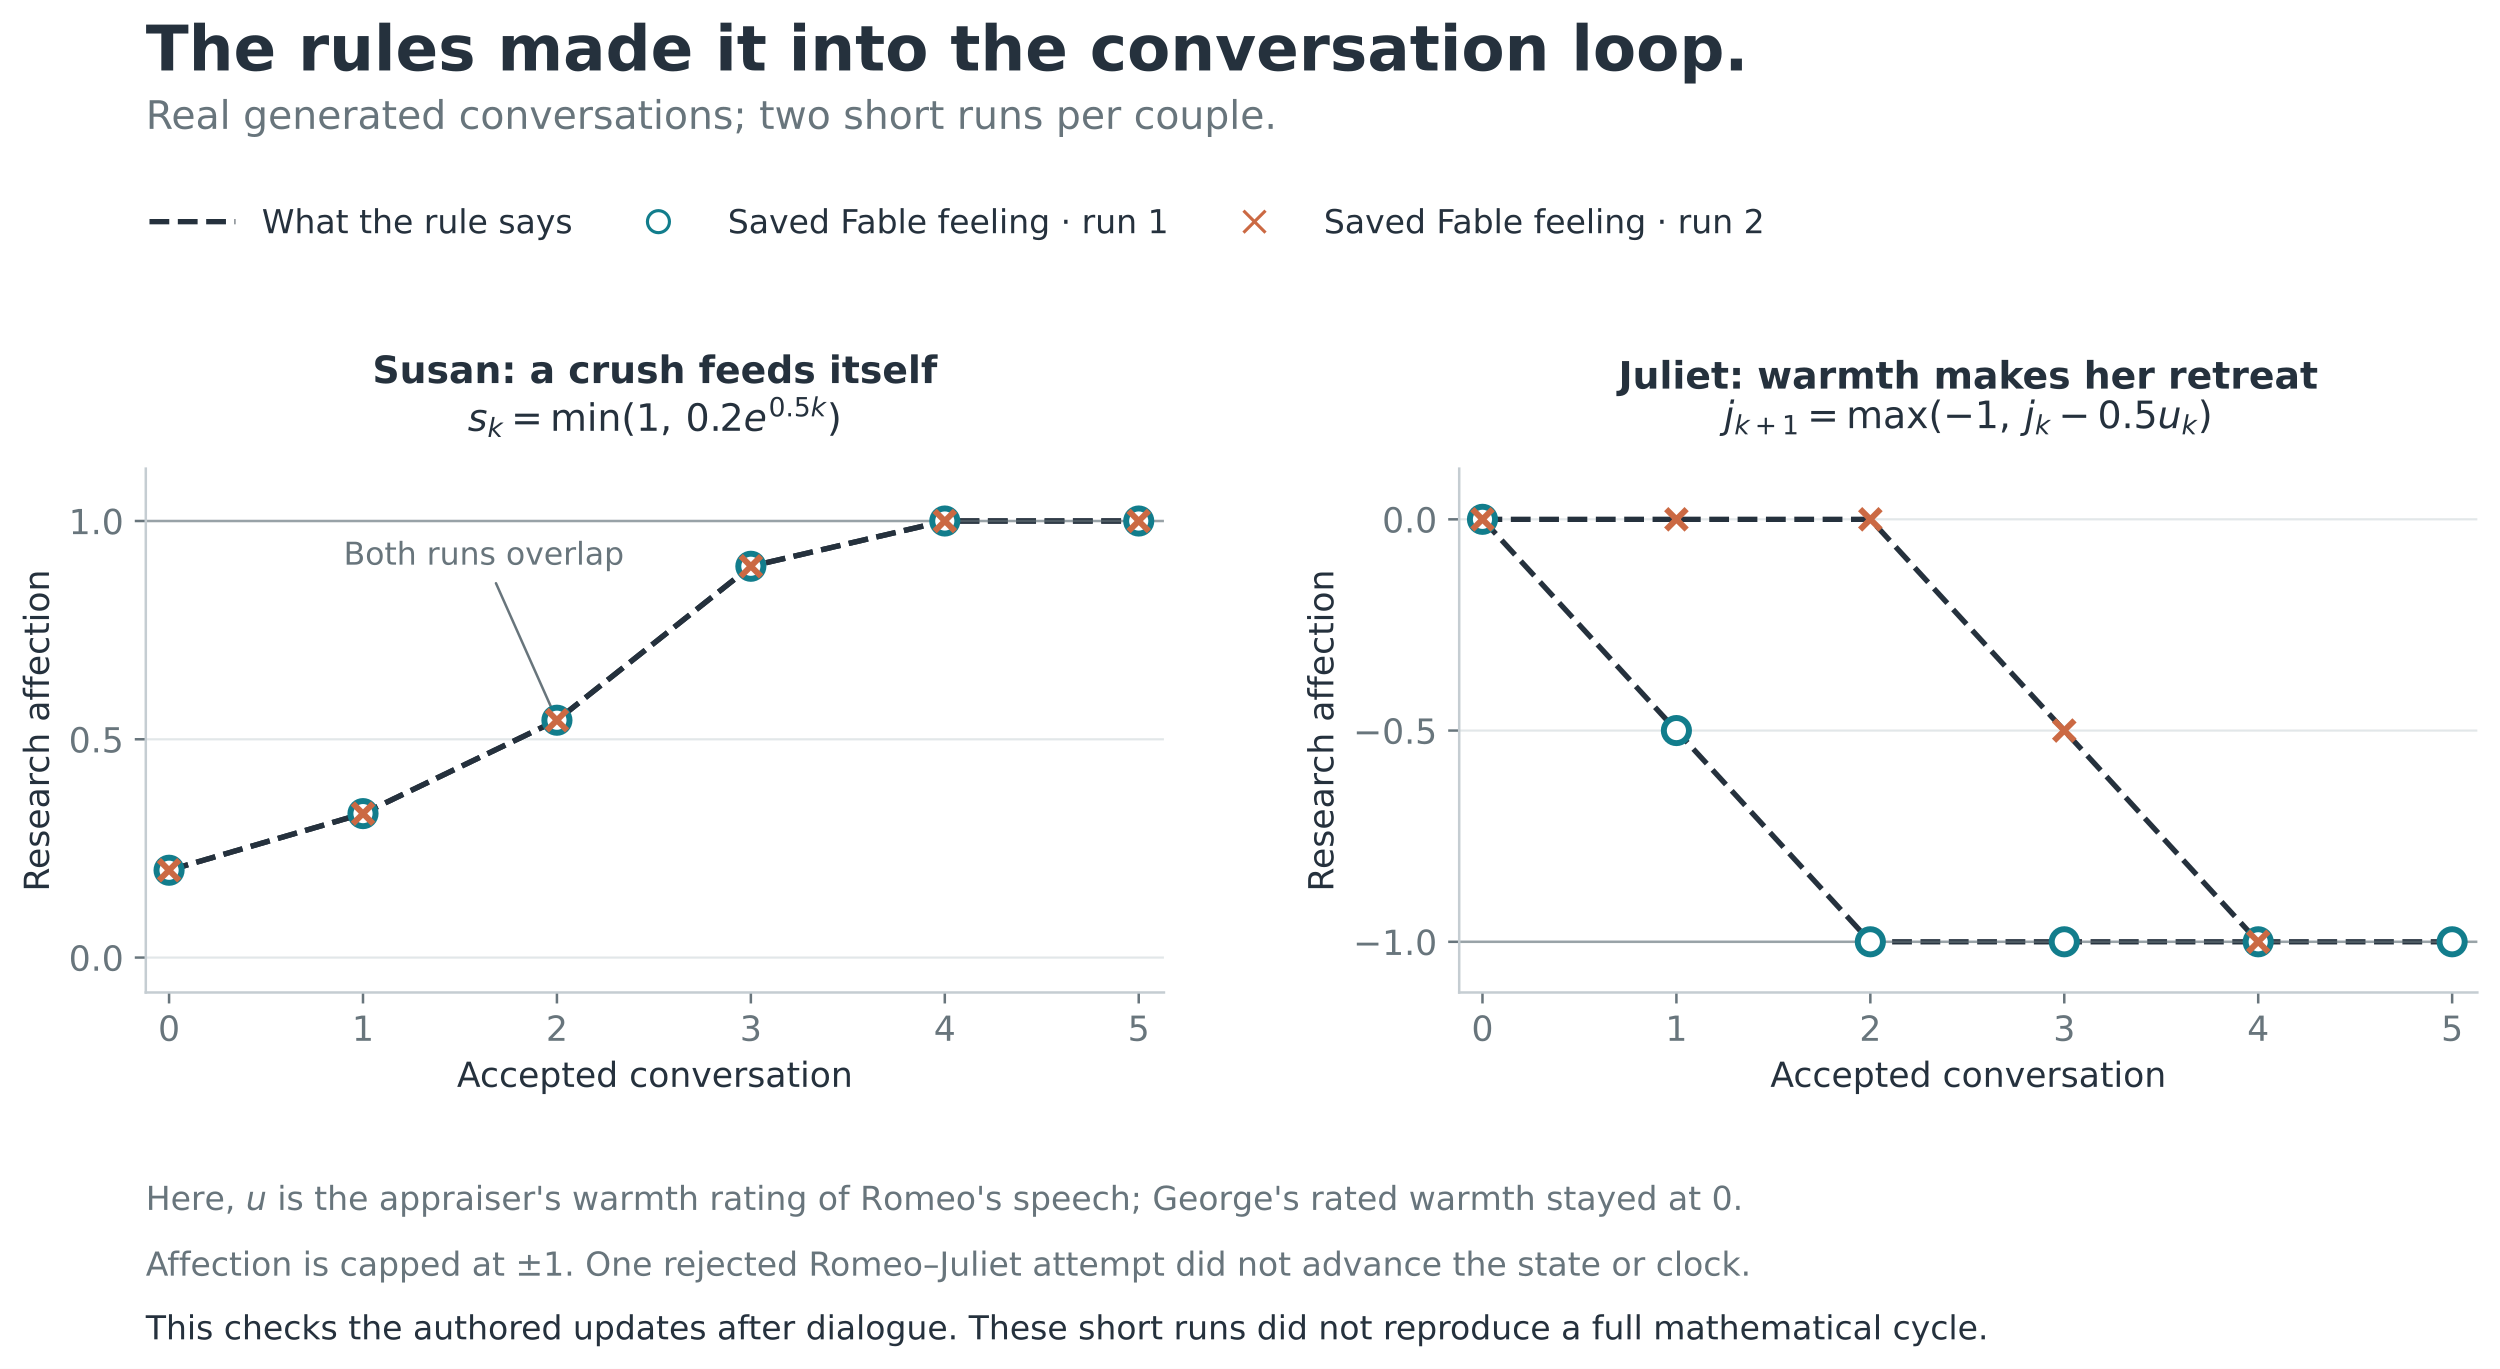
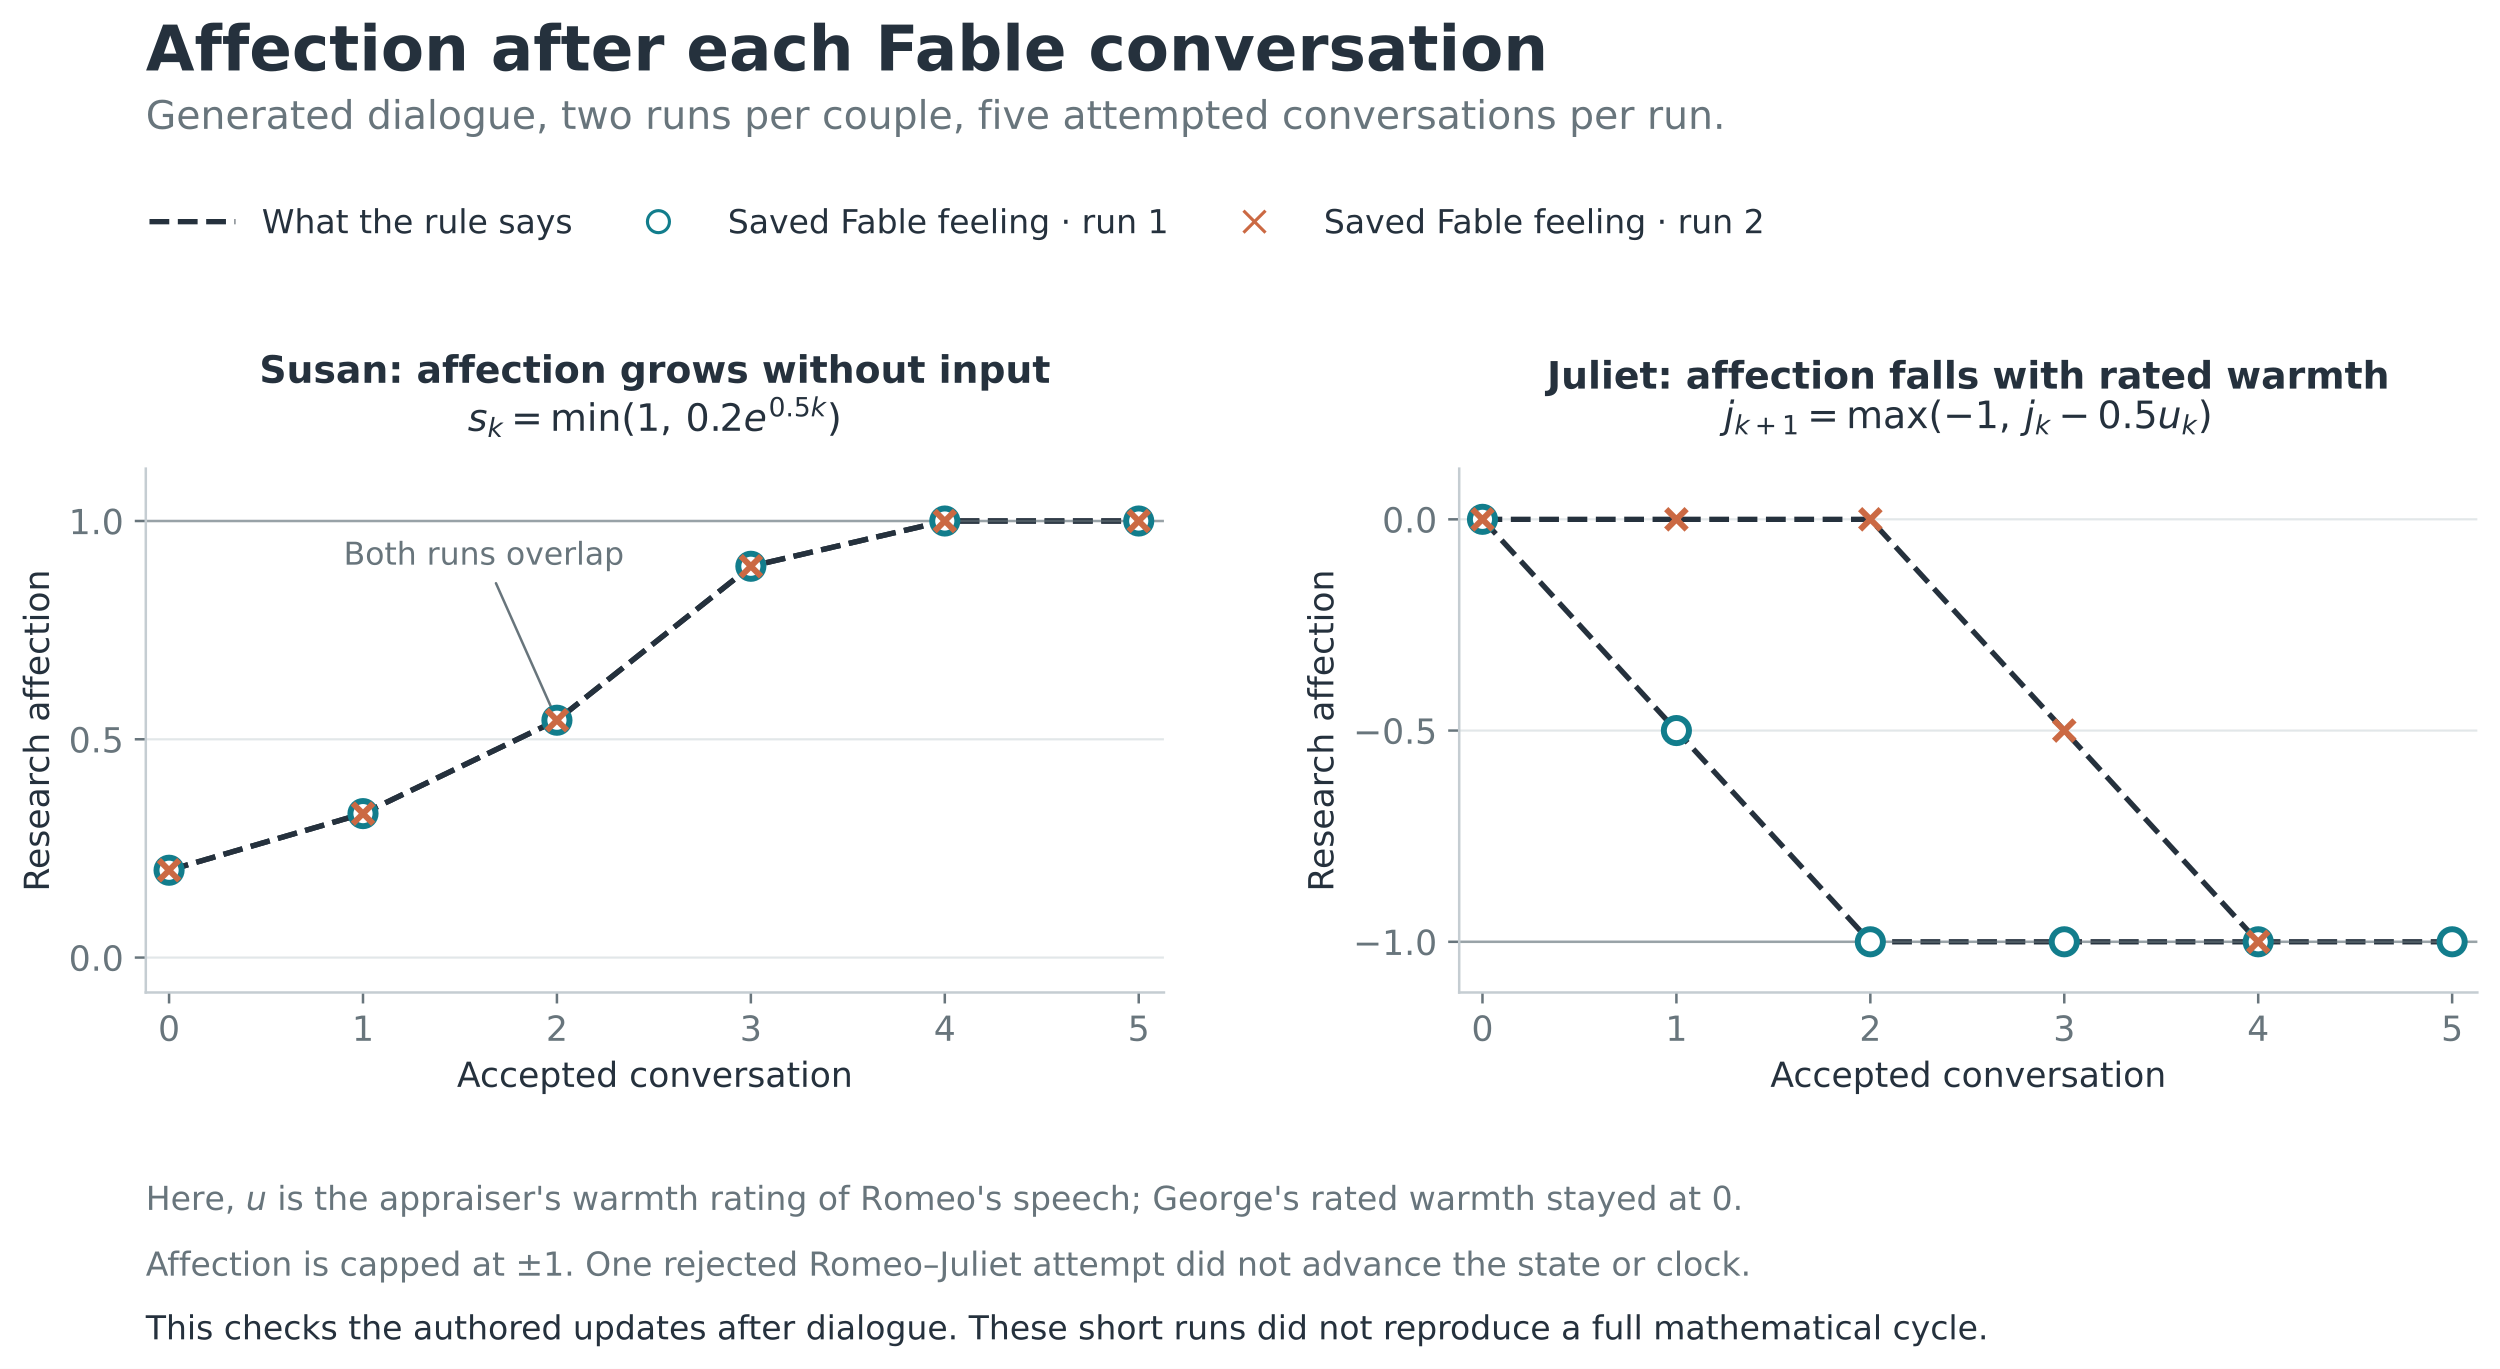
<svg xmlns="http://www.w3.org/2000/svg" xmlns:xlink="http://www.w3.org/1999/xlink" width="794.599pt" height="435.084pt" viewBox="0 0 794.599 435.084" version="1.1">
  <defs>
    <style type="text/css">*{stroke-linejoin: round; stroke-linecap: butt}</style>
  </defs>
  <g id="figure_1">
    <g id="patch_1">
      <path d="M 0 435.084 L 794.599 435.084 L 794.599 0 L 0 0 z " style="fill: #ffffff" />
    </g>
    <g id="axes_1">
      <g id="patch_2">
        <path d="M 46.339 315.45 L 369.946 315.45 L 369.946 148.95 L 46.339 148.95 z " style="fill: #ffffff" />
      </g>
      <g id="matplotlib.axis_1">
        <g id="xtick_1">
          <g id="line2d_1">
            <defs>
              <path id="m5ba8036ce5" d="M 0 0 L 0 3.5 " style="stroke: #68757c; stroke-width: 0.8" />
            </defs>
            <g>
              <use xlink:href="#m5ba8036ce5" x="53.736" y="315.45" style="fill: #68757c; stroke: #68757c; stroke-width: 0.8" />
            </g>
          </g>
          <g id="text_1">
            <text style="font-size: 11px; font-family: 'DejaVu Sans'; text-anchor: middle; fill: #68757c" x="53.736" y="330.808" transform="rotate(-0 53.73611 330.8083)">0</text>
          </g>
        </g>
        <g id="xtick_2">
          <g id="line2d_2">
            <g>
              <use xlink:href="#m5ba8036ce5" x="115.376" y="315.45" style="fill: #68757c; stroke: #68757c; stroke-width: 0.8" />
            </g>
          </g>
          <g id="text_2">
            <text style="font-size: 11px; font-family: 'DejaVu Sans'; text-anchor: middle; fill: #68757c" x="115.376" y="330.808" transform="rotate(-0 115.3755 330.8083)">1</text>
          </g>
        </g>
        <g id="xtick_3">
          <g id="line2d_3">
            <g>
              <use xlink:href="#m5ba8036ce5" x="177.015" y="315.45" style="fill: #68757c; stroke: #68757c; stroke-width: 0.8" />
            </g>
          </g>
          <g id="text_3">
            <text style="font-size: 11px; font-family: 'DejaVu Sans'; text-anchor: middle; fill: #68757c" x="177.015" y="330.808" transform="rotate(-0 177.015 330.8083)">2</text>
          </g>
        </g>
        <g id="xtick_4">
          <g id="line2d_4">
            <g>
              <use xlink:href="#m5ba8036ce5" x="238.654" y="315.45" style="fill: #68757c; stroke: #68757c; stroke-width: 0.8" />
            </g>
          </g>
          <g id="text_4">
            <text style="font-size: 11px; font-family: 'DejaVu Sans'; text-anchor: middle; fill: #68757c" x="238.654" y="330.808" transform="rotate(-0 238.6544 330.8083)">3</text>
          </g>
        </g>
        <g id="xtick_5">
          <g id="line2d_5">
            <g>
              <use xlink:href="#m5ba8036ce5" x="300.294" y="315.45" style="fill: #68757c; stroke: #68757c; stroke-width: 0.8" />
            </g>
          </g>
          <g id="text_5">
            <text style="font-size: 11px; font-family: 'DejaVu Sans'; text-anchor: middle; fill: #68757c" x="300.294" y="330.808" transform="rotate(-0 300.2938 330.8083)">4</text>
          </g>
        </g>
        <g id="xtick_6">
          <g id="line2d_6">
            <g>
              <use xlink:href="#m5ba8036ce5" x="361.933" y="315.45" style="fill: #68757c; stroke: #68757c; stroke-width: 0.8" />
            </g>
          </g>
          <g id="text_6">
            <text style="font-size: 11px; font-family: 'DejaVu Sans'; text-anchor: middle; fill: #68757c" x="361.933" y="330.808" transform="rotate(-0 361.9332 330.8083)">5</text>
          </g>
        </g>
        <g id="text_7">
          <text style="font-size: 11px; font-family: 'DejaVu Sans'; text-anchor: middle; fill: #25313d" x="208.143" y="345.454" transform="rotate(-0 208.1429 345.4542)">Accepted conversation</text>
        </g>
      </g>
      <g id="matplotlib.axis_2">
        <g id="ytick_1">
          <g id="line2d_7">
            <path d="M 46.339 304.35 L 369.946 304.35 " clip-path="url(#p1f64c0357f)" style="fill: none; stroke: #e2e7e9; stroke-width: 0.7; stroke-linecap: square" />
          </g>
          <g id="line2d_8">
            <defs>
              <path id="mf314222b27" d="M 0 0 L -3.5 0 " style="stroke: #68757c; stroke-width: 0.8" />
            </defs>
            <g>
              <use xlink:href="#mf314222b27" x="46.339" y="304.35" style="fill: #68757c; stroke: #68757c; stroke-width: 0.8" />
            </g>
          </g>
          <g id="text_8">
            <text style="font-size: 11px; font-family: 'DejaVu Sans'; text-anchor: end; fill: #68757c" x="39.339" y="308.529" transform="rotate(-0 39.33937 308.5291)">0.0</text>
          </g>
        </g>
        <g id="ytick_2">
          <g id="line2d_9">
            <path d="M 46.339 234.975 L 369.946 234.975 " clip-path="url(#p1f64c0357f)" style="fill: none; stroke: #e2e7e9; stroke-width: 0.7; stroke-linecap: square" />
          </g>
          <g id="line2d_10">
            <g>
              <use xlink:href="#mf314222b27" x="46.339" y="234.975" style="fill: #68757c; stroke: #68757c; stroke-width: 0.8" />
            </g>
          </g>
          <g id="text_9">
            <text style="font-size: 11px; font-family: 'DejaVu Sans'; text-anchor: end; fill: #68757c" x="39.339" y="239.154" transform="rotate(-0 39.33937 239.1541)">0.5</text>
          </g>
        </g>
        <g id="ytick_3">
          <g id="line2d_11">
            <path d="M 46.339 165.6 L 369.946 165.6 " clip-path="url(#p1f64c0357f)" style="fill: none; stroke: #e2e7e9; stroke-width: 0.7; stroke-linecap: square" />
          </g>
          <g id="line2d_12">
            <g>
              <use xlink:href="#mf314222b27" x="46.339" y="165.6" style="fill: #68757c; stroke: #68757c; stroke-width: 0.8" />
            </g>
          </g>
          <g id="text_10">
            <text style="font-size: 11px; font-family: 'DejaVu Sans'; text-anchor: end; fill: #68757c" x="39.339" y="169.779" transform="rotate(-0 39.33937 169.7791)">1.0</text>
          </g>
        </g>
        <g id="text_11">
          <text style="font-size: 11px; font-family: 'DejaVu Sans'; text-anchor: middle; fill: #25313d" x="15.558" y="232.2" transform="rotate(-90 15.55828 232.2)">Research affection</text>
        </g>
      </g>
      <g id="line2d_13">
        <path d="M 53.736 276.6 L 115.376 258.598 L 177.015 228.918 L 238.654 179.983 L 300.294 165.6 L 361.933 165.6 " clip-path="url(#p1f64c0357f)" style="fill: none; stroke-dasharray: 6.29,2.72; stroke-dashoffset: 0; stroke: #25313d; stroke-width: 1.7" />
      </g>
      <g id="line2d_14">
        <path d="M 53.736 276.6 L 115.376 258.598 L 177.015 228.918 L 238.654 179.983 L 300.294 165.6 L 361.933 165.6 " clip-path="url(#p1f64c0357f)" style="fill: none; stroke-dasharray: 6.29,2.72; stroke-dashoffset: 0; stroke: #25313d; stroke-width: 1.7" />
      </g>
      <g id="line2d_15">
        <path d="M 46.339 165.6 L 369.946 165.6 " clip-path="url(#p1f64c0357f)" style="fill: none; stroke: #68757c; stroke-opacity: 0.6; stroke-width: 0.8; stroke-linecap: square" />
      </g>
      <g id="patch_3">
        <path d="M 46.339 315.45 L 46.339 148.95 " style="fill: none; stroke: #c5cdd2; stroke-width: 0.8; stroke-linejoin: miter; stroke-linecap: square" />
      </g>
      <g id="patch_4">
        <path d="M 46.339 315.45 L 369.946 315.45 " style="fill: none; stroke: #c5cdd2; stroke-width: 0.8; stroke-linejoin: miter; stroke-linecap: square" />
      </g>
      <g id="patch_5">
        <path d="M 157.64 185.381 Q 166.921 206.236 176.203 227.092 " style="fill: none; stroke: #68757c; stroke-width: 0.8; stroke-linecap: round" />
      </g>
      <g id="text_12">
        <text style="font-size: 10px; font-family: 'DejaVu Sans'; text-anchor: start; fill: #68757c" x="109.212" y="179.475" transform="rotate(-0 109.2116 179.475)">Both runs overlap</text>
      </g>
      <g id="text_13">
-         <text style="font-weight: 700; font-size: 12px; font-family: 'DejaVu Sans'; fill: #25313d" transform="translate(118.3801 121.7531)">Susan: a crush feeds itself</text>
+         <text style="font-weight: 700; font-size: 12px; font-family: 'DejaVu Sans'; fill: #25313d" transform="translate(82.43912 121.6594)">Susan: affection grows without input</text>
        <g style="fill: #25313d" transform="translate(148.6829 136.95)">
          <text>
            <tspan x="0" y="-0.019" style="font-style: oblique; font-size: 12px; font-family: 'DejaVu Sans'; fill: #25313d">s</tspan>
            <tspan x="87.68" y="-0.019" style="font-style: oblique; font-size: 12px; font-family: 'DejaVu Sans'; fill: #25313d">e</tspan>
            <tspan x="6.252" y="1.95" style="font-style: oblique; font-size: 8.4px; font-family: 'DejaVu Sans'; fill: #25313d">k</tspan>
            <tspan x="108.979" y="-4.612" style="font-style: oblique; font-size: 8.4px; font-family: 'DejaVu Sans'; fill: #25313d">k</tspan>
            <tspan x="13.782" y="-0.019" style="font-size: 12px; font-family: 'DejaVu Sans'; fill: #25313d">=</tspan>
            <tspan x="26.175" y="-0.019" style="font-size: 12px; font-family: 'DejaVu Sans'; fill: #25313d">m</tspan>
            <tspan x="37.864" y="-0.019" style="font-size: 12px; font-family: 'DejaVu Sans'; fill: #25313d">i</tspan>
            <tspan x="41.198" y="-0.019" style="font-size: 12px; font-family: 'DejaVu Sans'; fill: #25313d">n</tspan>
            <tspan x="48.804" y="-0.019" style="font-size: 12px; font-family: 'DejaVu Sans'; fill: #25313d">(</tspan>
            <tspan x="53.486" y="-0.019" style="font-size: 12px; font-family: 'DejaVu Sans'; fill: #25313d">1</tspan>
            <tspan x="61.12" y="-0.019" style="font-size: 12px; font-family: 'DejaVu Sans'; fill: #25313d">,</tspan>
            <tspan x="69.221" y="-0.019" style="font-size: 12px; font-family: 'DejaVu Sans'; fill: #25313d">0</tspan>
            <tspan x="76.856" y="-0.019" style="font-size: 12px; font-family: 'DejaVu Sans'; fill: #25313d">.</tspan>
            <tspan x="80.045" y="-0.019" style="font-size: 12px; font-family: 'DejaVu Sans'; fill: #25313d">2</tspan>
            <tspan x="114.172" y="-0.019" style="font-size: 12px; font-family: 'DejaVu Sans'; fill: #25313d">)</tspan>
            <tspan x="95.621" y="-4.612" style="font-size: 8.4px; font-family: 'DejaVu Sans'; fill: #25313d">0</tspan>
            <tspan x="100.965" y="-4.612" style="font-size: 8.4px; font-family: 'DejaVu Sans'; fill: #25313d">.</tspan>
            <tspan x="103.635" y="-4.612" style="font-size: 8.4px; font-family: 'DejaVu Sans'; fill: #25313d">5</tspan>
          </text>
        </g>
      </g>
      <g id="line2d_16">
        <path d="M 53.736 276.6 L 115.376 258.598 L 177.015 228.918 L 238.654 179.983 L 300.294 165.6 L 361.933 165.6 " clip-path="url(#p1f64c0357f)" style="fill: none" />
        <defs>
          <path id="m8f390f7ee1" d="M 0 4 C 1.061 4 2.078 3.579 2.828 2.828 C 3.579 2.078 4 1.061 4 0 C 4 -1.061 3.579 -2.078 2.828 -2.828 C 2.078 -3.579 1.061 -4 0 -4 C -1.061 -4 -2.078 -3.579 -2.828 -2.828 C -3.579 -2.078 -4 -1.061 -4 0 C -4 1.061 -3.579 2.078 -2.828 2.828 C -2.078 3.579 -1.061 4 0 4 z " style="stroke: #127d8c; stroke-width: 1.9" />
        </defs>
        <g clip-path="url(#p1f64c0357f)">
          <use xlink:href="#m8f390f7ee1" x="53.736" y="276.6" style="fill: #ffffff; stroke: #127d8c; stroke-width: 1.9" />
          <use xlink:href="#m8f390f7ee1" x="115.376" y="258.598" style="fill: #ffffff; stroke: #127d8c; stroke-width: 1.9" />
          <use xlink:href="#m8f390f7ee1" x="177.015" y="228.918" style="fill: #ffffff; stroke: #127d8c; stroke-width: 1.9" />
          <use xlink:href="#m8f390f7ee1" x="238.654" y="179.983" style="fill: #ffffff; stroke: #127d8c; stroke-width: 1.9" />
          <use xlink:href="#m8f390f7ee1" x="300.294" y="165.6" style="fill: #ffffff; stroke: #127d8c; stroke-width: 1.9" />
          <use xlink:href="#m8f390f7ee1" x="361.933" y="165.6" style="fill: #ffffff; stroke: #127d8c; stroke-width: 1.9" />
        </g>
      </g>
      <g id="line2d_17">
        <path d="M 53.736 276.6 L 115.376 258.598 L 177.015 228.918 L 238.654 179.983 L 300.294 165.6 L 361.933 165.6 " clip-path="url(#p1f64c0357f)" style="fill: none" />
        <defs>
          <path id="mdee6bdc47b" d="M -3.25 3.25 L 3.25 -3.25 M -3.25 -3.25 L 3.25 3.25 " style="stroke: #cb6943; stroke-width: 1.9" />
        </defs>
        <g clip-path="url(#p1f64c0357f)">
          <use xlink:href="#mdee6bdc47b" x="53.736" y="276.6" style="fill: #ffffff; stroke: #cb6943; stroke-width: 1.9" />
          <use xlink:href="#mdee6bdc47b" x="115.376" y="258.598" style="fill: #ffffff; stroke: #cb6943; stroke-width: 1.9" />
          <use xlink:href="#mdee6bdc47b" x="177.015" y="228.918" style="fill: #ffffff; stroke: #cb6943; stroke-width: 1.9" />
          <use xlink:href="#mdee6bdc47b" x="238.654" y="179.983" style="fill: #ffffff; stroke: #cb6943; stroke-width: 1.9" />
          <use xlink:href="#mdee6bdc47b" x="300.294" y="165.6" style="fill: #ffffff; stroke: #cb6943; stroke-width: 1.9" />
          <use xlink:href="#mdee6bdc47b" x="361.933" y="165.6" style="fill: #ffffff; stroke: #cb6943; stroke-width: 1.9" />
        </g>
      </g>
    </g>
    <g id="axes_2">
      <g id="patch_6">
        <path d="M 463.792 315.45 L 787.399 315.45 L 787.399 148.95 L 463.792 148.95 z " style="fill: #ffffff" />
      </g>
      <g id="matplotlib.axis_3">
        <g id="xtick_7">
          <g id="line2d_18">
            <g>
              <use xlink:href="#m5ba8036ce5" x="471.189" y="315.45" style="fill: #68757c; stroke: #68757c; stroke-width: 0.8" />
            </g>
          </g>
          <g id="text_14">
            <text style="font-size: 11px; font-family: 'DejaVu Sans'; text-anchor: middle; fill: #68757c" x="471.189" y="330.808" transform="rotate(-0 471.1891 330.8083)">0</text>
          </g>
        </g>
        <g id="xtick_8">
          <g id="line2d_19">
            <g>
              <use xlink:href="#m5ba8036ce5" x="532.829" y="315.45" style="fill: #68757c; stroke: #68757c; stroke-width: 0.8" />
            </g>
          </g>
          <g id="text_15">
            <text style="font-size: 11px; font-family: 'DejaVu Sans'; text-anchor: middle; fill: #68757c" x="532.829" y="330.808" transform="rotate(-0 532.8285 330.8083)">1</text>
          </g>
        </g>
        <g id="xtick_9">
          <g id="line2d_20">
            <g>
              <use xlink:href="#m5ba8036ce5" x="594.468" y="315.45" style="fill: #68757c; stroke: #68757c; stroke-width: 0.8" />
            </g>
          </g>
          <g id="text_16">
            <text style="font-size: 11px; font-family: 'DejaVu Sans'; text-anchor: middle; fill: #68757c" x="594.468" y="330.808" transform="rotate(-0 594.468 330.8083)">2</text>
          </g>
        </g>
        <g id="xtick_10">
          <g id="line2d_21">
            <g>
              <use xlink:href="#m5ba8036ce5" x="656.107" y="315.45" style="fill: #68757c; stroke: #68757c; stroke-width: 0.8" />
            </g>
          </g>
          <g id="text_17">
            <text style="font-size: 11px; font-family: 'DejaVu Sans'; text-anchor: middle; fill: #68757c" x="656.107" y="330.808" transform="rotate(-0 656.1074 330.8083)">3</text>
          </g>
        </g>
        <g id="xtick_11">
          <g id="line2d_22">
            <g>
              <use xlink:href="#m5ba8036ce5" x="717.747" y="315.45" style="fill: #68757c; stroke: #68757c; stroke-width: 0.8" />
            </g>
          </g>
          <g id="text_18">
            <text style="font-size: 11px; font-family: 'DejaVu Sans'; text-anchor: middle; fill: #68757c" x="717.747" y="330.808" transform="rotate(-0 717.7468 330.8083)">4</text>
          </g>
        </g>
        <g id="xtick_12">
          <g id="line2d_23">
            <g>
              <use xlink:href="#m5ba8036ce5" x="779.386" y="315.45" style="fill: #68757c; stroke: #68757c; stroke-width: 0.8" />
            </g>
          </g>
          <g id="text_19">
            <text style="font-size: 11px; font-family: 'DejaVu Sans'; text-anchor: middle; fill: #68757c" x="779.386" y="330.808" transform="rotate(-0 779.3863 330.8083)">5</text>
          </g>
        </g>
        <g id="text_20">
          <text style="font-size: 11px; font-family: 'DejaVu Sans'; text-anchor: middle; fill: #25313d" x="625.596" y="345.454" transform="rotate(-0 625.5959 345.4542)">Accepted conversation</text>
        </g>
      </g>
      <g id="matplotlib.axis_4">
        <g id="ytick_4">
          <g id="line2d_24">
            <path d="M 463.792 299.337 L 787.399 299.337 " clip-path="url(#p8dac891147)" style="fill: none; stroke: #e2e7e9; stroke-width: 0.7; stroke-linecap: square" />
          </g>
          <g id="line2d_25">
            <g>
              <use xlink:href="#mf314222b27" x="463.792" y="299.337" style="fill: #68757c; stroke: #68757c; stroke-width: 0.8" />
            </g>
          </g>
          <g id="text_21">
            <text style="font-size: 11px; font-family: 'DejaVu Sans'; text-anchor: end; fill: #68757c" x="456.792" y="303.516" transform="rotate(-0 456.7924 303.5162)">−1.0</text>
          </g>
        </g>
        <g id="ytick_5">
          <g id="line2d_26">
            <path d="M 463.792 232.2 L 787.399 232.2 " clip-path="url(#p8dac891147)" style="fill: none; stroke: #e2e7e9; stroke-width: 0.7; stroke-linecap: square" />
          </g>
          <g id="line2d_27">
            <g>
              <use xlink:href="#mf314222b27" x="463.792" y="232.2" style="fill: #68757c; stroke: #68757c; stroke-width: 0.8" />
            </g>
          </g>
          <g id="text_22">
            <text style="font-size: 11px; font-family: 'DejaVu Sans'; text-anchor: end; fill: #68757c" x="456.792" y="236.379" transform="rotate(-0 456.7924 236.3791)">−0.5</text>
          </g>
        </g>
        <g id="ytick_6">
          <g id="line2d_28">
            <path d="M 463.792 165.063 L 787.399 165.063 " clip-path="url(#p8dac891147)" style="fill: none; stroke: #e2e7e9; stroke-width: 0.7; stroke-linecap: square" />
          </g>
          <g id="line2d_29">
            <g>
              <use xlink:href="#mf314222b27" x="463.792" y="165.063" style="fill: #68757c; stroke: #68757c; stroke-width: 0.8" />
            </g>
          </g>
          <g id="text_23">
            <text style="font-size: 11px; font-family: 'DejaVu Sans'; text-anchor: end; fill: #68757c" x="456.792" y="169.242" transform="rotate(-0 456.7924 169.242)">0.0</text>
          </g>
        </g>
        <g id="text_24">
          <text style="font-size: 11px; font-family: 'DejaVu Sans'; text-anchor: middle; fill: #25313d" x="423.794" y="232.2" transform="rotate(-90 423.7936 232.2)">Research affection</text>
        </g>
      </g>
      <g id="line2d_30">
        <path d="M 471.189 165.063 L 532.829 232.2 L 594.468 299.337 L 656.107 299.337 L 717.747 299.337 L 779.386 299.337 " clip-path="url(#p8dac891147)" style="fill: none; stroke-dasharray: 6.29,2.72; stroke-dashoffset: 0; stroke: #25313d; stroke-width: 1.7" />
      </g>
      <g id="line2d_31">
        <path d="M 471.189 165.063 L 532.829 165.063 L 594.468 165.063 L 656.107 232.2 L 717.747 299.337 " clip-path="url(#p8dac891147)" style="fill: none; stroke-dasharray: 6.29,2.72; stroke-dashoffset: 0; stroke: #25313d; stroke-width: 1.7" />
      </g>
      <g id="line2d_32">
        <path d="M 463.792 299.337 L 787.399 299.337 " clip-path="url(#p8dac891147)" style="fill: none; stroke: #68757c; stroke-opacity: 0.6; stroke-width: 0.8; stroke-linecap: square" />
      </g>
      <g id="patch_7">
        <path d="M 463.792 315.45 L 463.792 148.95 " style="fill: none; stroke: #c5cdd2; stroke-width: 0.8; stroke-linejoin: miter; stroke-linecap: square" />
      </g>
      <g id="patch_8">
        <path d="M 463.792 315.45 L 787.399 315.45 " style="fill: none; stroke: #c5cdd2; stroke-width: 0.8; stroke-linejoin: miter; stroke-linecap: square" />
      </g>
      <g id="text_25">
-         <text style="font-weight: 700; font-size: 12px; font-family: 'DejaVu Sans'; fill: #25313d" transform="translate(514.429 123.5104)">Juliet: warmth makes her retreat</text>
+         <text style="font-weight: 700; font-size: 12px; font-family: 'DejaVu Sans'; fill: #25313d" transform="translate(491.719 123.5104)">Juliet: affection falls with rated warmth</text>
        <g style="fill: #25313d" transform="translate(547.8959 136.95)">
          <text>
            <tspan x="0" y="-0.875" style="font-style: oblique; font-size: 12px; font-family: 'DejaVu Sans'; fill: #25313d">j</tspan>
            <tspan x="95.529" y="-0.875" style="font-style: oblique; font-size: 12px; font-family: 'DejaVu Sans'; fill: #25313d">j</tspan>
            <tspan x="137.87" y="-0.875" style="font-style: oblique; font-size: 12px; font-family: 'DejaVu Sans'; fill: #25313d">u</tspan>
            <tspan x="3.334" y="1.094" style="font-style: oblique; font-size: 8.4px; font-family: 'DejaVu Sans'; fill: #25313d">k</tspan>
            <tspan x="98.863" y="1.094" style="font-style: oblique; font-size: 8.4px; font-family: 'DejaVu Sans'; fill: #25313d">k</tspan>
            <tspan x="145.475" y="1.094" style="font-style: oblique; font-size: 8.4px; font-family: 'DejaVu Sans'; fill: #25313d">k</tspan>
            <tspan x="9.835" y="1.094" style="font-size: 8.4px; font-family: 'DejaVu Sans'; fill: #25313d">+</tspan>
            <tspan x="18.51" y="1.094" style="font-size: 8.4px; font-family: 'DejaVu Sans'; fill: #25313d">1</tspan>
            <tspan x="26.52" y="-0.875" style="font-size: 12px; font-family: 'DejaVu Sans'; fill: #25313d">=</tspan>
            <tspan x="38.913" y="-0.875" style="font-size: 12px; font-family: 'DejaVu Sans'; fill: #25313d">m</tspan>
            <tspan x="50.602" y="-0.875" style="font-size: 12px; font-family: 'DejaVu Sans'; fill: #25313d">a</tspan>
            <tspan x="57.956" y="-0.875" style="font-size: 12px; font-family: 'DejaVu Sans'; fill: #25313d">x</tspan>
            <tspan x="65.057" y="-0.875" style="font-size: 12px; font-family: 'DejaVu Sans'; fill: #25313d">(</tspan>
            <tspan x="69.739" y="-0.875" style="font-size: 12px; font-family: 'DejaVu Sans'; fill: #25313d">−</tspan>
            <tspan x="79.794" y="-0.875" style="font-size: 12px; font-family: 'DejaVu Sans'; fill: #25313d">1</tspan>
            <tspan x="87.428" y="-0.875" style="font-size: 12px; font-family: 'DejaVu Sans'; fill: #25313d">,</tspan>
            <tspan x="106.393" y="-0.875" style="font-size: 12px; font-family: 'DejaVu Sans'; fill: #25313d">−</tspan>
            <tspan x="118.786" y="-0.875" style="font-size: 12px; font-family: 'DejaVu Sans'; fill: #25313d">0</tspan>
            <tspan x="126.421" y="-0.875" style="font-size: 12px; font-family: 'DejaVu Sans'; fill: #25313d">.</tspan>
            <tspan x="130.235" y="-0.875" style="font-size: 12px; font-family: 'DejaVu Sans'; fill: #25313d">5</tspan>
            <tspan x="150.668" y="-0.875" style="font-size: 12px; font-family: 'DejaVu Sans'; fill: #25313d">)</tspan>
          </text>
        </g>
      </g>
      <g id="line2d_33">
        <path d="M 471.189 165.063 L 532.829 232.2 L 594.468 299.337 L 656.107 299.337 L 717.747 299.337 L 779.386 299.337 " clip-path="url(#p8dac891147)" style="fill: none" />
        <g clip-path="url(#p8dac891147)">
          <use xlink:href="#m8f390f7ee1" x="471.189" y="165.063" style="fill: #ffffff; stroke: #127d8c; stroke-width: 1.9" />
          <use xlink:href="#m8f390f7ee1" x="532.829" y="232.2" style="fill: #ffffff; stroke: #127d8c; stroke-width: 1.9" />
          <use xlink:href="#m8f390f7ee1" x="594.468" y="299.337" style="fill: #ffffff; stroke: #127d8c; stroke-width: 1.9" />
          <use xlink:href="#m8f390f7ee1" x="656.107" y="299.337" style="fill: #ffffff; stroke: #127d8c; stroke-width: 1.9" />
          <use xlink:href="#m8f390f7ee1" x="717.747" y="299.337" style="fill: #ffffff; stroke: #127d8c; stroke-width: 1.9" />
          <use xlink:href="#m8f390f7ee1" x="779.386" y="299.337" style="fill: #ffffff; stroke: #127d8c; stroke-width: 1.9" />
        </g>
      </g>
      <g id="line2d_34">
        <path d="M 471.189 165.063 L 532.829 165.063 L 594.468 165.063 L 656.107 232.2 L 717.747 299.337 " clip-path="url(#p8dac891147)" style="fill: none" />
        <g clip-path="url(#p8dac891147)">
          <use xlink:href="#mdee6bdc47b" x="471.189" y="165.063" style="fill: #ffffff; stroke: #cb6943; stroke-width: 1.9" />
          <use xlink:href="#mdee6bdc47b" x="532.829" y="165.063" style="fill: #ffffff; stroke: #cb6943; stroke-width: 1.9" />
          <use xlink:href="#mdee6bdc47b" x="594.468" y="165.063" style="fill: #ffffff; stroke: #cb6943; stroke-width: 1.9" />
          <use xlink:href="#mdee6bdc47b" x="656.107" y="232.2" style="fill: #ffffff; stroke: #cb6943; stroke-width: 1.9" />
          <use xlink:href="#mdee6bdc47b" x="717.747" y="299.337" style="fill: #ffffff; stroke: #cb6943; stroke-width: 1.9" />
        </g>
      </g>
    </g>
    <g id="text_26">
-       <text style="font-weight: 700; font-size: 20px; font-family: 'DejaVu Sans'; text-anchor: start; fill: #25313d" x="46.339" y="22.397" transform="rotate(-0 46.33937 22.39688)">The rules made it into the conversation loop.</text>
+       <text style="font-weight: 700; font-size: 20px; font-family: 'DejaVu Sans'; text-anchor: start; fill: #25313d" x="46.339" y="22.397" transform="rotate(-0 46.33937 22.39688)">Affection after each Fable conversation</text>
    </g>
    <g id="text_27">
-       <text style="font-size: 12.5px; font-family: 'DejaVu Sans'; text-anchor: start; fill: #68757c" x="46.339" y="40.95" transform="rotate(-0 46.33937 40.95)">Real generated conversations; two short runs per couple.</text>
+       <text style="font-size: 12.5px; font-family: 'DejaVu Sans'; text-anchor: start; fill: #68757c" x="46.339" y="40.95" transform="rotate(-0 46.33937 40.95)">Generated dialogue, two runs per couple, five attempted conversations per run.</text>
    </g>
    <g id="text_28">
      <g style="fill: #68757c" transform="translate(46.33937 385.2)">
        <text>
          <tspan x="0" y="-0.641" style="font-size: 10.5px; font-family: 'DejaVu Sans'; fill: #68757c">H</tspan>
          <tspan x="7.896" y="-0.641" style="font-size: 10.5px; font-family: 'DejaVu Sans'; fill: #68757c">e</tspan>
          <tspan x="14.355" y="-0.641" style="font-size: 10.5px; font-family: 'DejaVu Sans'; fill: #68757c">r</tspan>
          <tspan x="18.672" y="-0.641" style="font-size: 10.5px; font-family: 'DejaVu Sans'; fill: #68757c">e</tspan>
          <tspan x="25.132" y="-0.641" style="font-size: 10.5px; font-family: 'DejaVu Sans'; fill: #68757c">,</tspan>
          <tspan x="28.47" y="-0.641" style="font-size: 10.5px; font-family: 'DejaVu Sans'; fill: #68757c"> </tspan>
          <tspan x="38.462" y="-0.641" style="font-size: 10.5px; font-family: 'DejaVu Sans'; fill: #68757c"> </tspan>
          <tspan x="41.8" y="-0.641" style="font-size: 10.5px; font-family: 'DejaVu Sans'; fill: #68757c">i</tspan>
          <tspan x="44.717" y="-0.641" style="font-size: 10.5px; font-family: 'DejaVu Sans'; fill: #68757c">s</tspan>
          <tspan x="50.188" y="-0.641" style="font-size: 10.5px; font-family: 'DejaVu Sans'; fill: #68757c"> </tspan>
          <tspan x="53.525" y="-0.641" style="font-size: 10.5px; font-family: 'DejaVu Sans'; fill: #68757c">t</tspan>
          <tspan x="57.642" y="-0.641" style="font-size: 10.5px; font-family: 'DejaVu Sans'; fill: #68757c">h</tspan>
          <tspan x="64.297" y="-0.641" style="font-size: 10.5px; font-family: 'DejaVu Sans'; fill: #68757c">e</tspan>
          <tspan x="70.757" y="-0.641" style="font-size: 10.5px; font-family: 'DejaVu Sans'; fill: #68757c"> </tspan>
          <tspan x="74.095" y="-0.641" style="font-size: 10.5px; font-family: 'DejaVu Sans'; fill: #68757c">a</tspan>
          <tspan x="80.529" y="-0.641" style="font-size: 10.5px; font-family: 'DejaVu Sans'; fill: #68757c">p</tspan>
          <tspan x="87.194" y="-0.641" style="font-size: 10.5px; font-family: 'DejaVu Sans'; fill: #68757c">p</tspan>
          <tspan x="93.859" y="-0.641" style="font-size: 10.5px; font-family: 'DejaVu Sans'; fill: #68757c">r</tspan>
          <tspan x="98.176" y="-0.641" style="font-size: 10.5px; font-family: 'DejaVu Sans'; fill: #68757c">a</tspan>
          <tspan x="104.61" y="-0.641" style="font-size: 10.5px; font-family: 'DejaVu Sans'; fill: #68757c">i</tspan>
          <tspan x="107.528" y="-0.641" style="font-size: 10.5px; font-family: 'DejaVu Sans'; fill: #68757c">s</tspan>
          <tspan x="112.998" y="-0.641" style="font-size: 10.5px; font-family: 'DejaVu Sans'; fill: #68757c">e</tspan>
          <tspan x="119.458" y="-0.641" style="font-size: 10.5px; font-family: 'DejaVu Sans'; fill: #68757c">r</tspan>
          <tspan x="123.775" y="-0.641" style="font-size: 10.5px; font-family: 'DejaVu Sans'; fill: #68757c">'</tspan>
          <tspan x="126.661" y="-0.641" style="font-size: 10.5px; font-family: 'DejaVu Sans'; fill: #68757c">s</tspan>
          <tspan x="132.132" y="-0.641" style="font-size: 10.5px; font-family: 'DejaVu Sans'; fill: #68757c"> </tspan>
          <tspan x="135.469" y="-0.641" style="font-size: 10.5px; font-family: 'DejaVu Sans'; fill: #68757c">w</tspan>
          <tspan x="144.057" y="-0.641" style="font-size: 10.5px; font-family: 'DejaVu Sans'; fill: #68757c">a</tspan>
          <tspan x="150.491" y="-0.641" style="font-size: 10.5px; font-family: 'DejaVu Sans'; fill: #68757c">r</tspan>
          <tspan x="154.808" y="-0.641" style="font-size: 10.5px; font-family: 'DejaVu Sans'; fill: #68757c">m</tspan>
          <tspan x="165.037" y="-0.641" style="font-size: 10.5px; font-family: 'DejaVu Sans'; fill: #68757c">t</tspan>
          <tspan x="169.154" y="-0.641" style="font-size: 10.5px; font-family: 'DejaVu Sans'; fill: #68757c">h</tspan>
          <tspan x="175.808" y="-0.641" style="font-size: 10.5px; font-family: 'DejaVu Sans'; fill: #68757c"> </tspan>
          <tspan x="179.146" y="-0.641" style="font-size: 10.5px; font-family: 'DejaVu Sans'; fill: #68757c">r</tspan>
          <tspan x="183.463" y="-0.641" style="font-size: 10.5px; font-family: 'DejaVu Sans'; fill: #68757c">a</tspan>
          <tspan x="189.897" y="-0.641" style="font-size: 10.5px; font-family: 'DejaVu Sans'; fill: #68757c">t</tspan>
          <tspan x="194.014" y="-0.641" style="font-size: 10.5px; font-family: 'DejaVu Sans'; fill: #68757c">i</tspan>
          <tspan x="196.931" y="-0.641" style="font-size: 10.5px; font-family: 'DejaVu Sans'; fill: #68757c">n</tspan>
          <tspan x="203.586" y="-0.641" style="font-size: 10.5px; font-family: 'DejaVu Sans'; fill: #68757c">g</tspan>
          <tspan x="210.251" y="-0.641" style="font-size: 10.5px; font-family: 'DejaVu Sans'; fill: #68757c"> </tspan>
          <tspan x="213.589" y="-0.641" style="font-size: 10.5px; font-family: 'DejaVu Sans'; fill: #68757c">o</tspan>
          <tspan x="220.013" y="-0.641" style="font-size: 10.5px; font-family: 'DejaVu Sans'; fill: #68757c">f</tspan>
          <tspan x="223.709" y="-0.641" style="font-size: 10.5px; font-family: 'DejaVu Sans'; fill: #68757c"> </tspan>
          <tspan x="227.047" y="-0.641" style="font-size: 10.5px; font-family: 'DejaVu Sans'; fill: #68757c">R</tspan>
          <tspan x="234.343" y="-0.641" style="font-size: 10.5px; font-family: 'DejaVu Sans'; fill: #68757c">o</tspan>
          <tspan x="240.767" y="-0.641" style="font-size: 10.5px; font-family: 'DejaVu Sans'; fill: #68757c">m</tspan>
          <tspan x="250.995" y="-0.641" style="font-size: 10.5px; font-family: 'DejaVu Sans'; fill: #68757c">e</tspan>
          <tspan x="257.455" y="-0.641" style="font-size: 10.5px; font-family: 'DejaVu Sans'; fill: #68757c">o</tspan>
          <tspan x="263.879" y="-0.641" style="font-size: 10.5px; font-family: 'DejaVu Sans'; fill: #68757c">'</tspan>
          <tspan x="266.766" y="-0.641" style="font-size: 10.5px; font-family: 'DejaVu Sans'; fill: #68757c">s</tspan>
          <tspan x="272.236" y="-0.641" style="font-size: 10.5px; font-family: 'DejaVu Sans'; fill: #68757c"> </tspan>
          <tspan x="275.574" y="-0.641" style="font-size: 10.5px; font-family: 'DejaVu Sans'; fill: #68757c">s</tspan>
          <tspan x="281.044" y="-0.641" style="font-size: 10.5px; font-family: 'DejaVu Sans'; fill: #68757c">p</tspan>
          <tspan x="287.709" y="-0.641" style="font-size: 10.5px; font-family: 'DejaVu Sans'; fill: #68757c">e</tspan>
          <tspan x="294.169" y="-0.641" style="font-size: 10.5px; font-family: 'DejaVu Sans'; fill: #68757c">e</tspan>
          <tspan x="300.629" y="-0.641" style="font-size: 10.5px; font-family: 'DejaVu Sans'; fill: #68757c">c</tspan>
          <tspan x="306.402" y="-0.641" style="font-size: 10.5px; font-family: 'DejaVu Sans'; fill: #68757c">h</tspan>
          <tspan x="313.057" y="-0.641" style="font-size: 10.5px; font-family: 'DejaVu Sans'; fill: #68757c">;</tspan>
          <tspan x="316.594" y="-0.641" style="font-size: 10.5px; font-family: 'DejaVu Sans'; fill: #68757c"> </tspan>
          <tspan x="319.932" y="-0.641" style="font-size: 10.5px; font-family: 'DejaVu Sans'; fill: #68757c">G</tspan>
          <tspan x="328.069" y="-0.641" style="font-size: 10.5px; font-family: 'DejaVu Sans'; fill: #68757c">e</tspan>
          <tspan x="334.529" y="-0.641" style="font-size: 10.5px; font-family: 'DejaVu Sans'; fill: #68757c">o</tspan>
          <tspan x="340.953" y="-0.641" style="font-size: 10.5px; font-family: 'DejaVu Sans'; fill: #68757c">r</tspan>
          <tspan x="345.27" y="-0.641" style="font-size: 10.5px; font-family: 'DejaVu Sans'; fill: #68757c">g</tspan>
          <tspan x="351.935" y="-0.641" style="font-size: 10.5px; font-family: 'DejaVu Sans'; fill: #68757c">e</tspan>
          <tspan x="358.395" y="-0.641" style="font-size: 10.5px; font-family: 'DejaVu Sans'; fill: #68757c">'</tspan>
          <tspan x="361.281" y="-0.641" style="font-size: 10.5px; font-family: 'DejaVu Sans'; fill: #68757c">s</tspan>
          <tspan x="366.751" y="-0.641" style="font-size: 10.5px; font-family: 'DejaVu Sans'; fill: #68757c"> </tspan>
          <tspan x="370.089" y="-0.641" style="font-size: 10.5px; font-family: 'DejaVu Sans'; fill: #68757c">r</tspan>
          <tspan x="374.406" y="-0.641" style="font-size: 10.5px; font-family: 'DejaVu Sans'; fill: #68757c">a</tspan>
          <tspan x="380.84" y="-0.641" style="font-size: 10.5px; font-family: 'DejaVu Sans'; fill: #68757c">t</tspan>
          <tspan x="384.957" y="-0.641" style="font-size: 10.5px; font-family: 'DejaVu Sans'; fill: #68757c">e</tspan>
          <tspan x="391.417" y="-0.641" style="font-size: 10.5px; font-family: 'DejaVu Sans'; fill: #68757c">d</tspan>
          <tspan x="398.082" y="-0.641" style="font-size: 10.5px; font-family: 'DejaVu Sans'; fill: #68757c"> </tspan>
          <tspan x="401.42" y="-0.641" style="font-size: 10.5px; font-family: 'DejaVu Sans'; fill: #68757c">w</tspan>
          <tspan x="410.008" y="-0.641" style="font-size: 10.5px; font-family: 'DejaVu Sans'; fill: #68757c">a</tspan>
          <tspan x="416.442" y="-0.641" style="font-size: 10.5px; font-family: 'DejaVu Sans'; fill: #68757c">r</tspan>
          <tspan x="420.759" y="-0.641" style="font-size: 10.5px; font-family: 'DejaVu Sans'; fill: #68757c">m</tspan>
          <tspan x="430.987" y="-0.641" style="font-size: 10.5px; font-family: 'DejaVu Sans'; fill: #68757c">t</tspan>
          <tspan x="435.104" y="-0.641" style="font-size: 10.5px; font-family: 'DejaVu Sans'; fill: #68757c">h</tspan>
          <tspan x="441.759" y="-0.641" style="font-size: 10.5px; font-family: 'DejaVu Sans'; fill: #68757c"> </tspan>
          <tspan x="445.096" y="-0.641" style="font-size: 10.5px; font-family: 'DejaVu Sans'; fill: #68757c">s</tspan>
          <tspan x="450.567" y="-0.641" style="font-size: 10.5px; font-family: 'DejaVu Sans'; fill: #68757c">t</tspan>
          <tspan x="454.684" y="-0.641" style="font-size: 10.5px; font-family: 'DejaVu Sans'; fill: #68757c">a</tspan>
          <tspan x="461.118" y="-0.641" style="font-size: 10.5px; font-family: 'DejaVu Sans'; fill: #68757c">y</tspan>
          <tspan x="467.332" y="-0.641" style="font-size: 10.5px; font-family: 'DejaVu Sans'; fill: #68757c">e</tspan>
          <tspan x="473.792" y="-0.641" style="font-size: 10.5px; font-family: 'DejaVu Sans'; fill: #68757c">d</tspan>
          <tspan x="480.457" y="-0.641" style="font-size: 10.5px; font-family: 'DejaVu Sans'; fill: #68757c"> </tspan>
          <tspan x="483.795" y="-0.641" style="font-size: 10.5px; font-family: 'DejaVu Sans'; fill: #68757c">a</tspan>
          <tspan x="490.229" y="-0.641" style="font-size: 10.5px; font-family: 'DejaVu Sans'; fill: #68757c">t</tspan>
          <tspan x="494.346" y="-0.641" style="font-size: 10.5px; font-family: 'DejaVu Sans'; fill: #68757c"> </tspan>
          <tspan x="497.684" y="-0.641" style="font-size: 10.5px; font-family: 'DejaVu Sans'; fill: #68757c">0</tspan>
          <tspan x="504.364" y="-0.641" style="font-size: 10.5px; font-family: 'DejaVu Sans'; fill: #68757c">.</tspan>
          <tspan x="31.808" y="-0.641" style="font-style: oblique; font-size: 10.5px; font-family: 'DejaVu Sans'; fill: #68757c">u</tspan>
        </text>
      </g>
    </g>
    <g id="text_29">
      <text style="font-size: 10.5px; font-family: 'DejaVu Sans'; text-anchor: start; fill: #68757c" x="46.339" y="405.45" transform="rotate(-0 46.33937 405.45)">Affection is capped at ±1. One rejected Romeo–Juliet attempt did not advance the state or clock.</text>
    </g>
    <g id="text_30">
      <text style="font-size: 10.5px; font-family: 'DejaVu Sans'; text-anchor: start; fill: #25313d" x="46.339" y="425.7" transform="rotate(-0 46.33937 425.7)">This checks the authored updates after dialogue. These short runs did not reproduce a full mathematical cycle.</text>
    </g>
    <g id="legend_1">
      <g id="line2d_35">
        <path d="M 47.509 70.453 L 61.159 70.453 L 74.809 70.453 " style="fill: none; stroke-dasharray: 6.29,2.72; stroke-dashoffset: 0; stroke: #25313d; stroke-width: 1.7" />
      </g>
      <g id="text_31">
        <text style="font-size: 10.5px; font-family: 'DejaVu Sans'; text-anchor: start; fill: #25313d" x="83.209" y="74.128" transform="rotate(-0 83.20937 74.12836)">What the rule says</text>
      </g>
      <g id="line2d_36">
        <path d="M 195.627 70.453 L 209.277 70.453 L 222.927 70.453 " style="fill: none" />
        <defs>
          <path id="m9eaff3f2bf" d="M 0 3.5 C 0.928 3.5 1.819 3.131 2.475 2.475 C 3.131 1.819 3.5 0.928 3.5 0 C 3.5 -0.928 3.131 -1.819 2.475 -2.475 C 1.819 -3.131 0.928 -3.5 0 -3.5 C -0.928 -3.5 -1.819 -3.131 -2.475 -2.475 C -3.131 -1.819 -3.5 -0.928 -3.5 0 C -3.5 0.928 -3.131 1.819 -2.475 2.475 C -1.819 3.131 -0.928 3.5 0 3.5 z " style="stroke: #127d8c" />
        </defs>
        <g>
          <use xlink:href="#m9eaff3f2bf" x="209.277" y="70.453" style="fill: #ffffff; stroke: #127d8c" />
        </g>
      </g>
      <g id="text_32">
        <text style="font-size: 10.5px; font-family: 'DejaVu Sans'; text-anchor: start; fill: #25313d" x="231.327" y="74.128" transform="rotate(-0 231.3266 74.12836)">Saved Fable feeling · run 1</text>
      </g>
      <g id="line2d_37">
        <path d="M 385.078 70.453 L 398.728 70.453 L 412.378 70.453 " style="fill: none" />
        <defs>
          <path id="m6bfd8a07e9" d="M -3.5 3.5 L 3.5 -3.5 M -3.5 -3.5 L 3.5 3.5 " style="stroke: #cb6943" />
        </defs>
        <g>
          <use xlink:href="#m6bfd8a07e9" x="398.728" y="70.453" style="fill: #cb6943; stroke: #cb6943" />
        </g>
      </g>
      <g id="text_33">
        <text style="font-size: 10.5px; font-family: 'DejaVu Sans'; text-anchor: start; fill: #25313d" x="420.778" y="74.128" transform="rotate(-0 420.7778 74.12836)">Saved Fable feeling · run 2</text>
      </g>
    </g>
  </g>
  <defs>
    <clipPath id="p1f64c0357f">
      <rect x="46.339" y="148.95" width="323.607" height="166.5" />
    </clipPath>
    <clipPath id="p8dac891147">
      <rect x="463.792" y="148.95" width="323.607" height="166.5" />
    </clipPath>
  </defs>
</svg>
